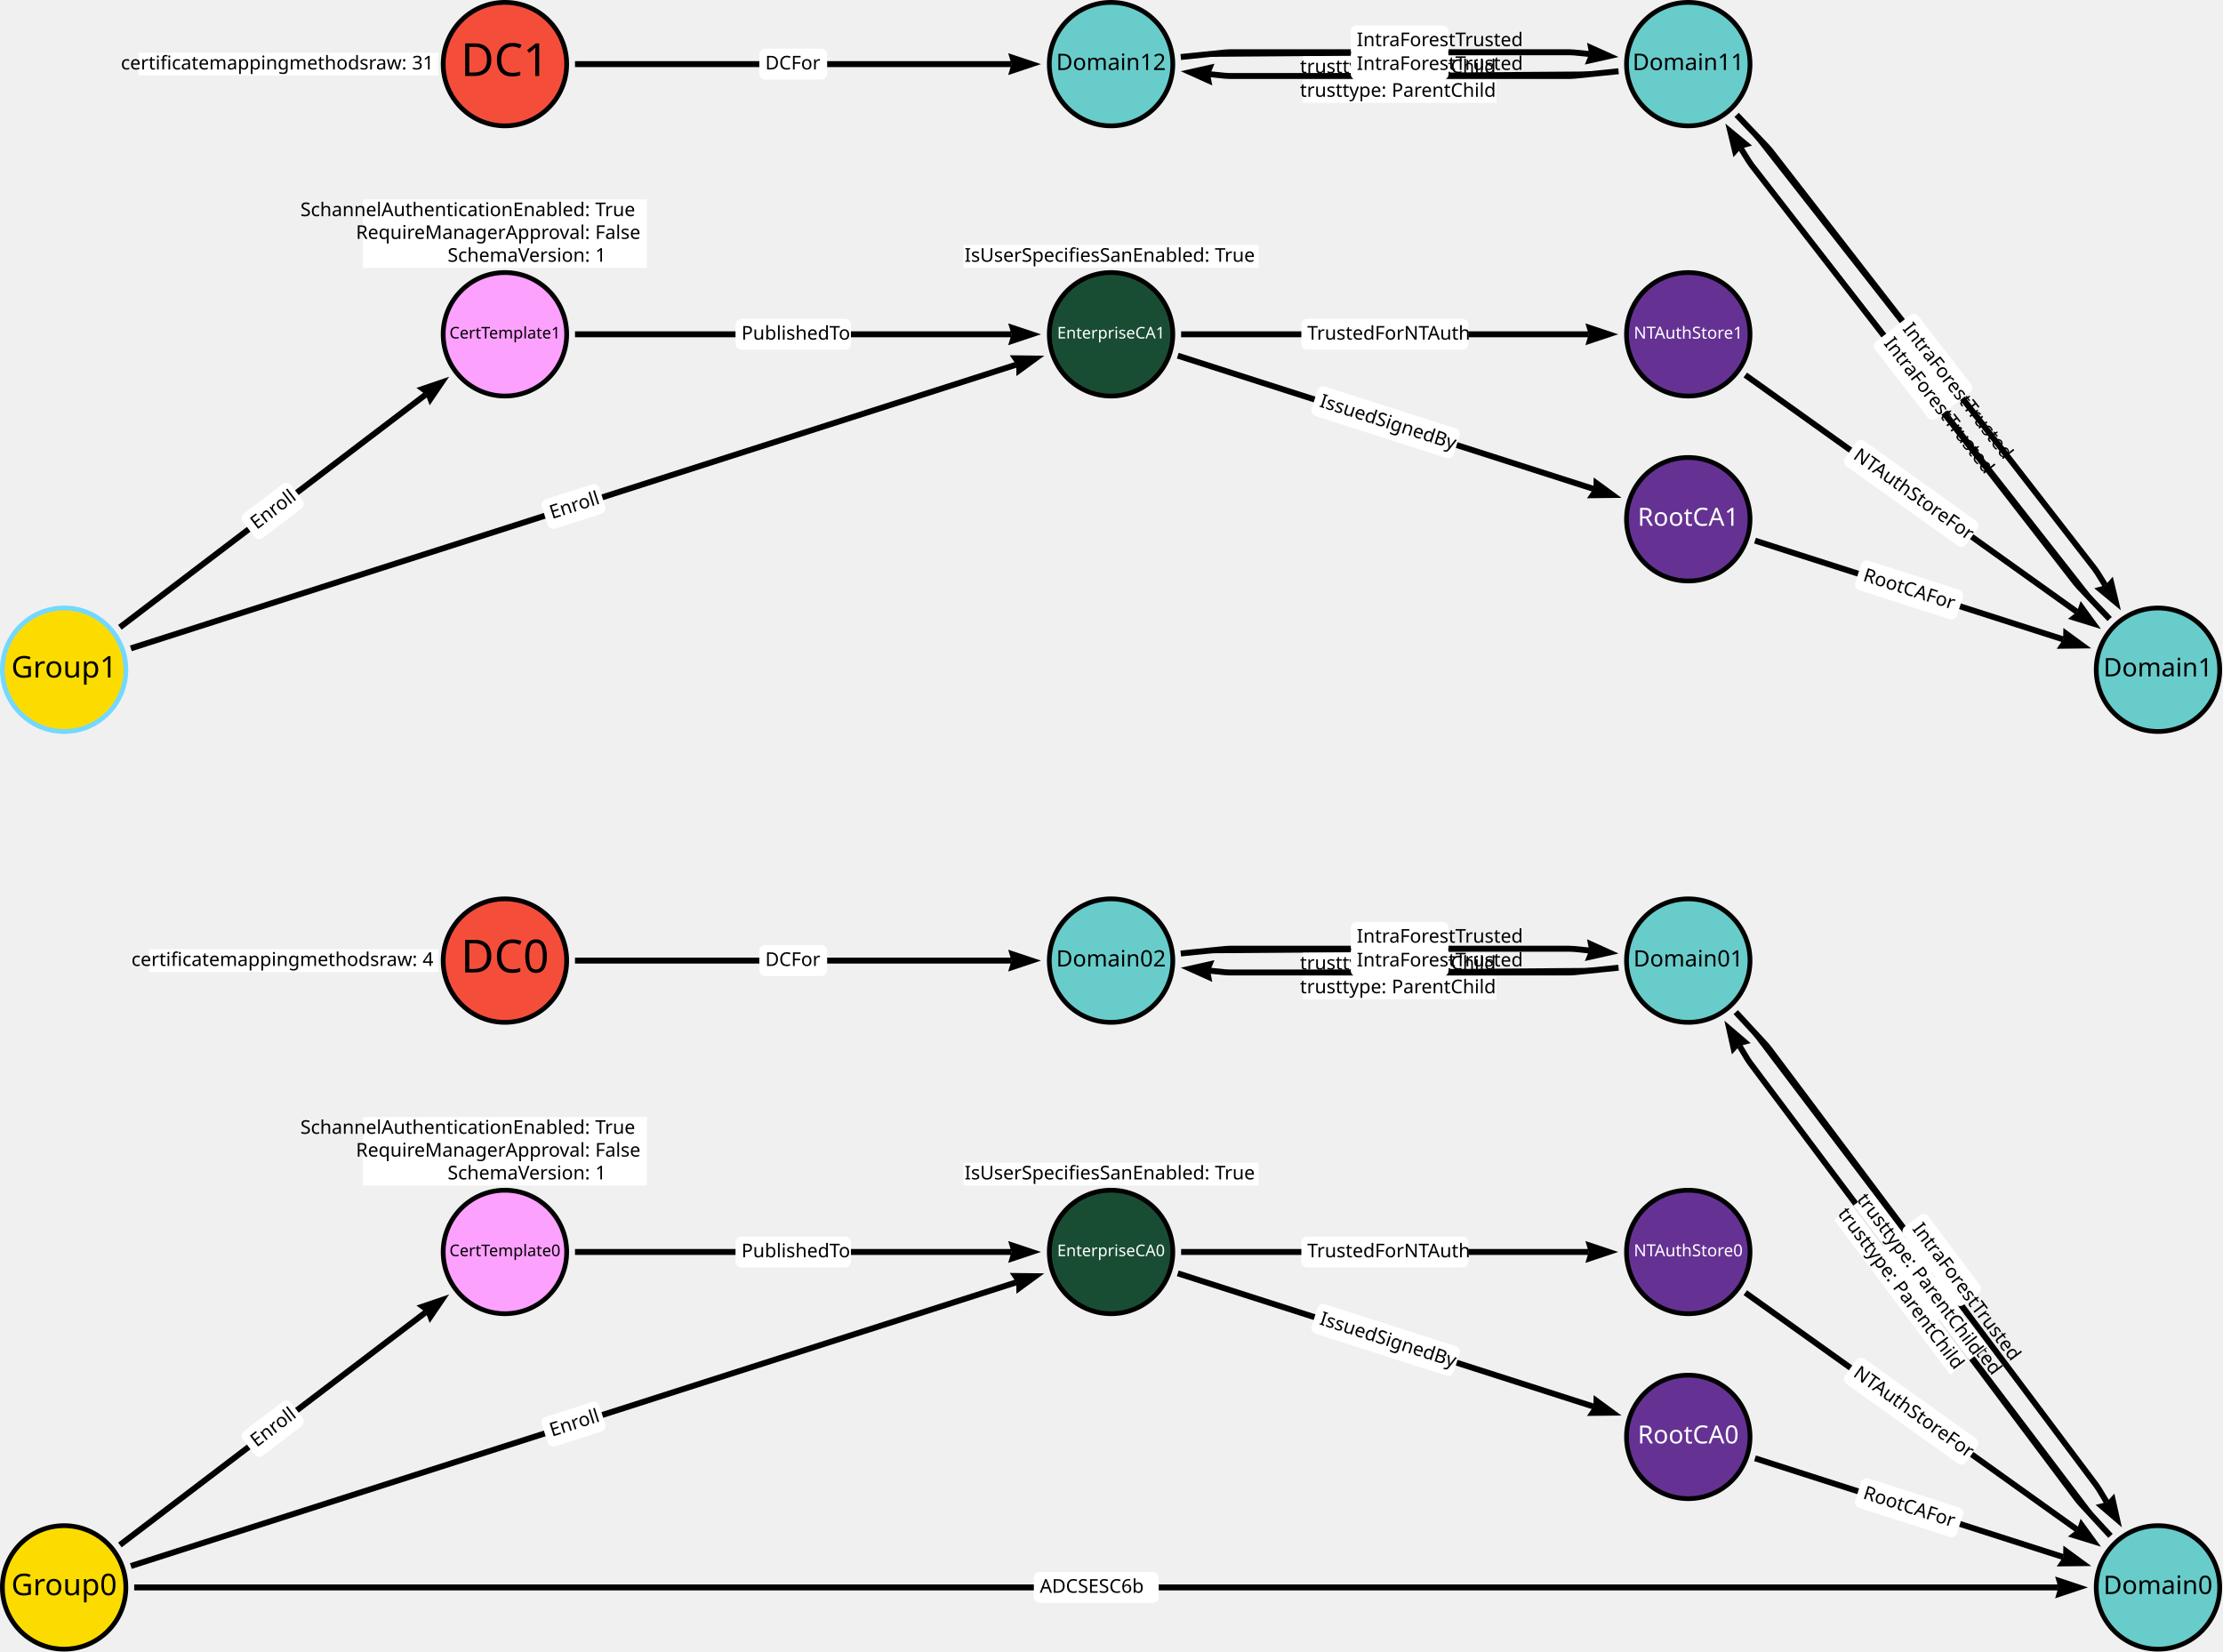
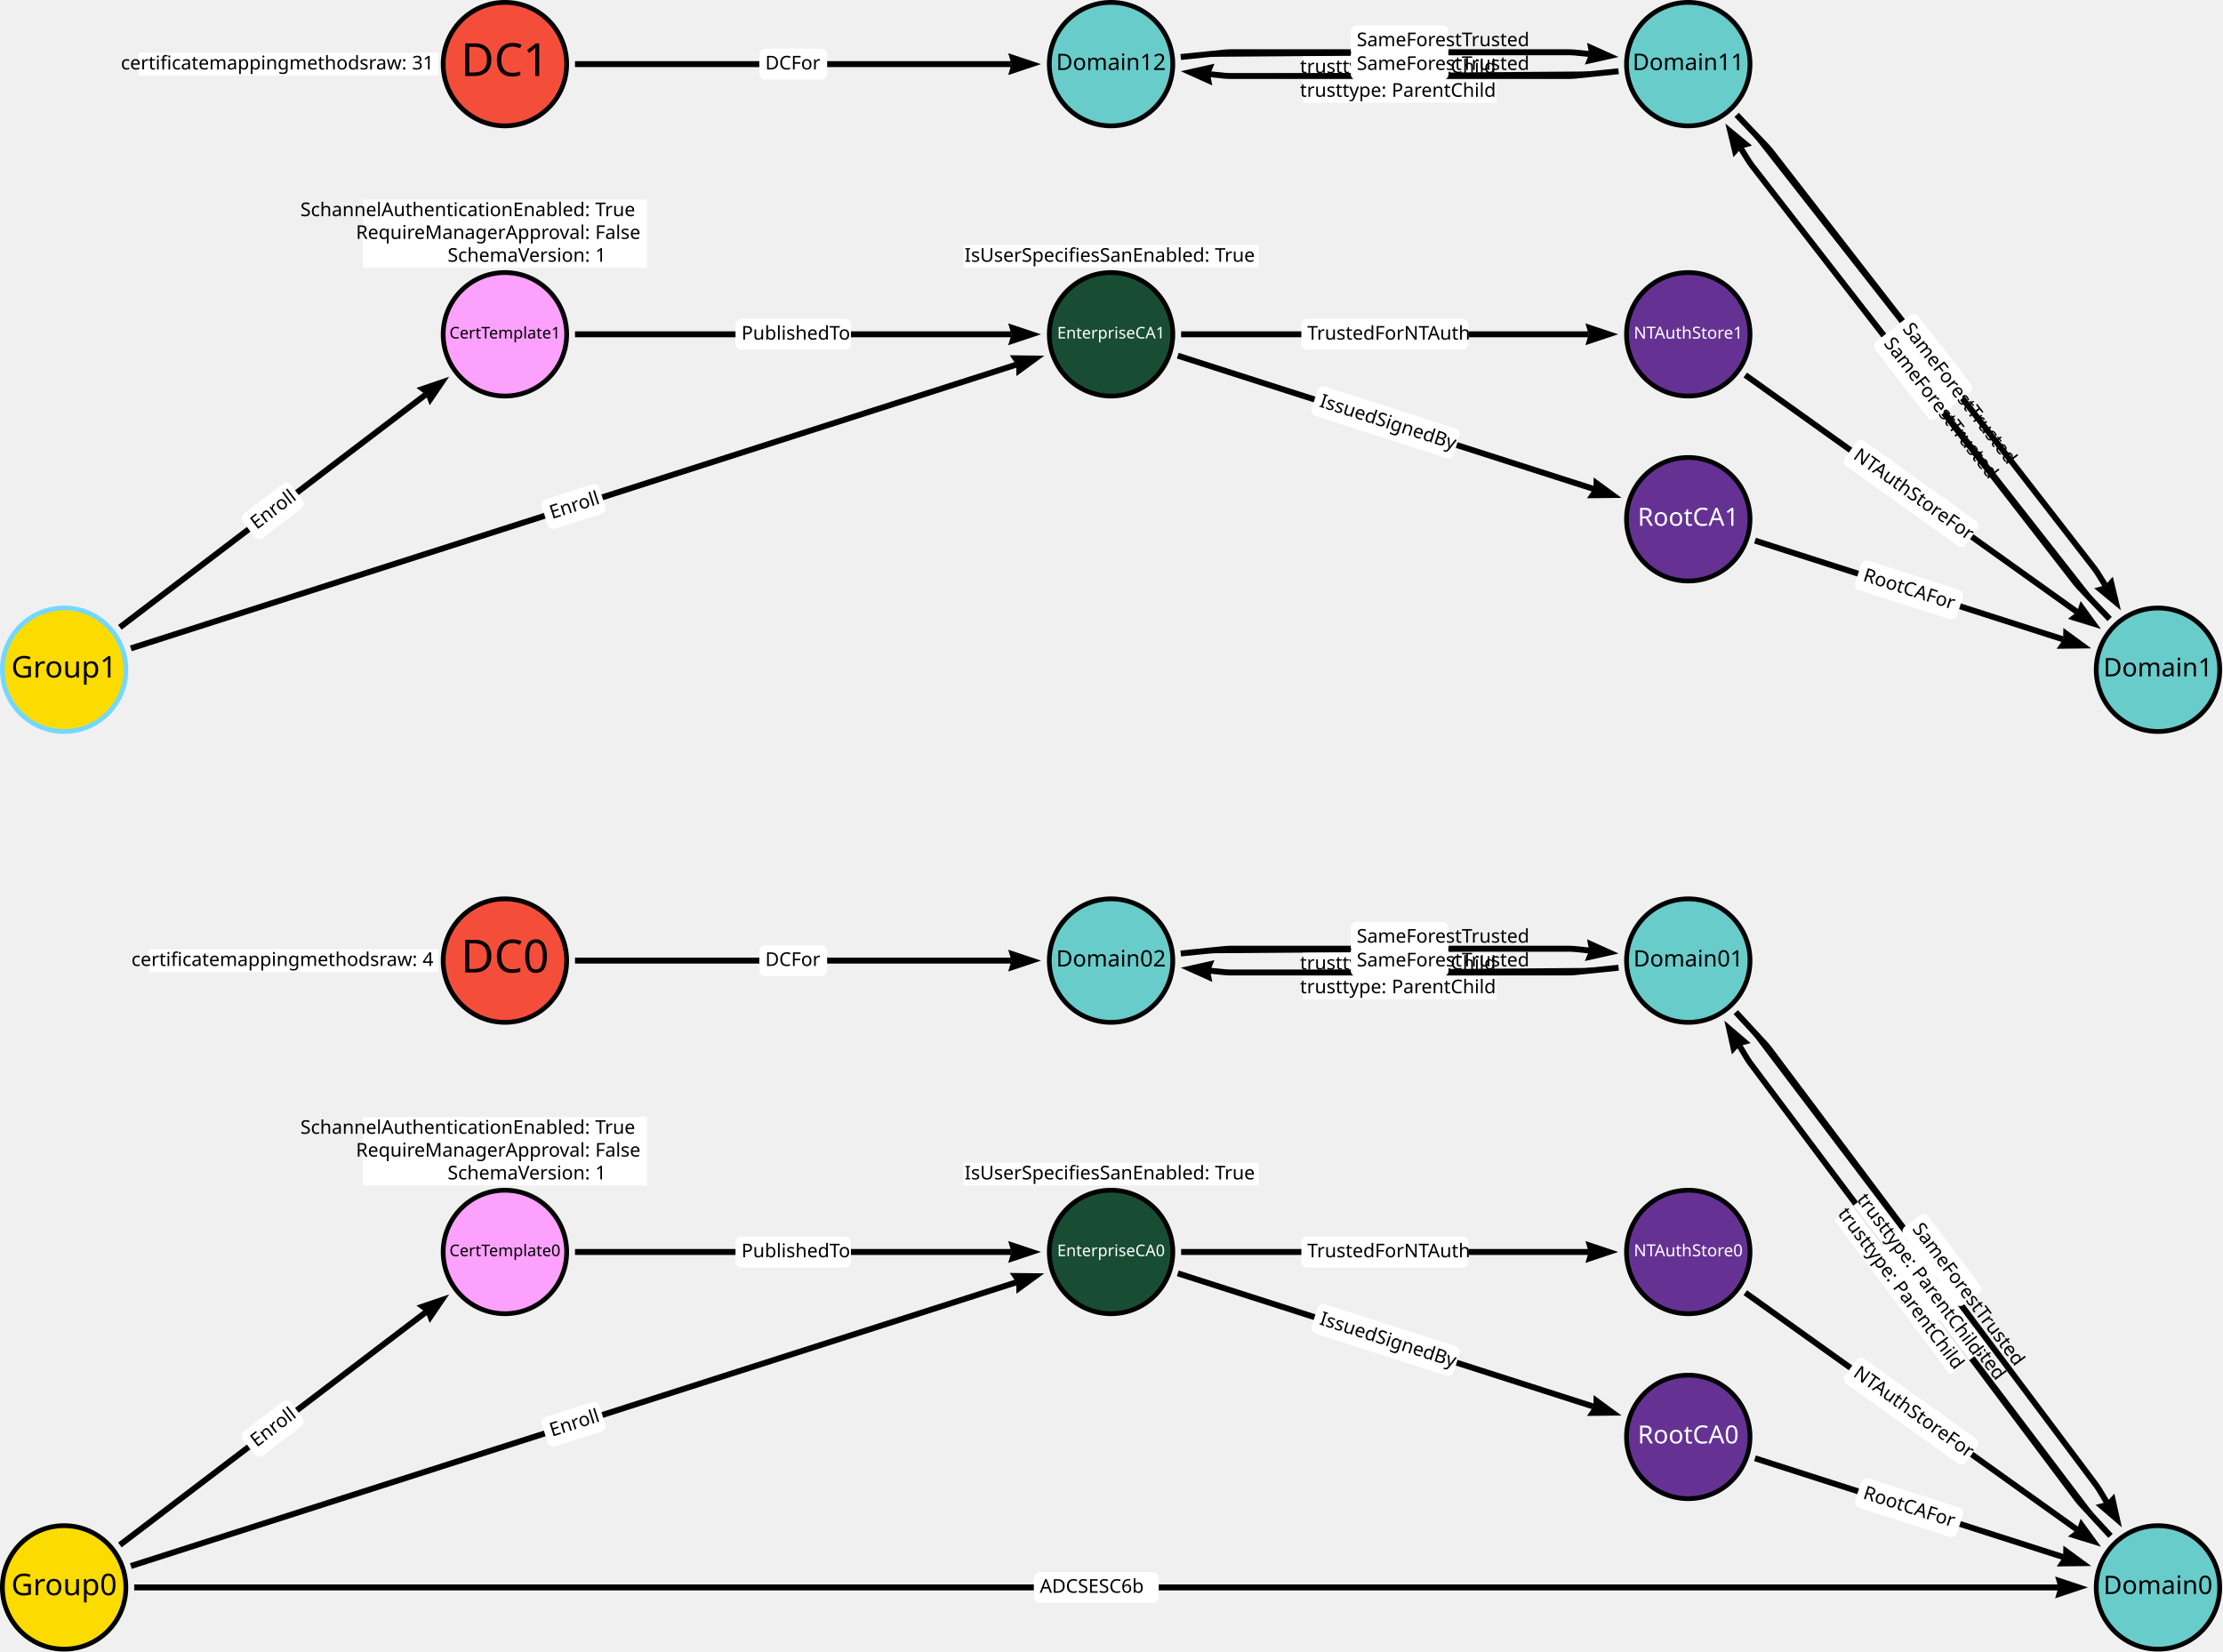
<svg xmlns="http://www.w3.org/2000/svg" width="1872" height="1391" viewBox="0 0 1872 1391">
  <defs>
    <style type="text/css" />
  </defs>
  <g transform="translate(812.9037 -312.7982) scale(1)">
    <g class="relationship">
      <g transform="translate(608.7977 1522.927) rotate(17.76733)" stroke-width="5" stroke="#000000">
        <path d="M 59 0 L 331.5 0" />
        <polygon points="-24.862,0 -27.625,9.208 0,0 -27.625,-9.208" fill="#000000" transform="translate(356.362 0) rotate(0)" stroke="none" />
      </g>
      <g transform="translate(794.7349 1582.507) rotate(17.76733) translate(0 -13)">
        <g transform="translate(0 0)">
          <g transform="translate(-45.01172 0)" fill="#ffffff" stroke="#000000" stroke-width="0">
            <rect x="0" y="0" width="90.023" height="26" rx="5" ry="5" stroke="none" />
            <text xml:space="preserve" x="5" y="17.5" stroke="none" text-anchor="left" font-family="sans-serif" font-size="16" font-weight="normal" fill="#000000">RootCAFor</text>
          </g>
        </g>
      </g>
    </g>
    <g class="relationship">
      <g transform="translate(608.7977 1367.17) rotate(35.53466)" stroke-width="5" stroke="#000000">
        <path d="M 59 0 L 402.213 0" />
        <polygon points="-24.862,0 -27.625,9.208 0,0 -27.625,-9.208" fill="#000000" transform="translate(427.0754 0) rotate(0)" stroke="none" />
      </g>
      <g transform="translate(796.4571 1501.198) rotate(35.53466) translate(0 -13)">
        <g transform="translate(0 0)">
          <g transform="translate(-62.64844 0)" fill="#ffffff" stroke="#000000" stroke-width="0">
            <rect x="0" y="0" width="125.297" height="26" rx="5" ry="5" stroke="none" />
            <text xml:space="preserve" x="5" y="17.5" stroke="none" text-anchor="left" font-family="sans-serif" font-size="16" font-weight="normal" fill="#000000">NTAuthStoreFor</text>
          </g>
        </g>
      </g>
    </g>
    <g class="relationship">
      <g transform="translate(-387.6982 1367.17) rotate(0)" stroke-width="5" stroke="#000000">
        <path d="M 59 0 L 426.558 0" />
        <polygon points="-24.862,0 -27.625,9.208 0,0 -27.625,-9.208" fill="#000000" transform="translate(451.4206 0) rotate(0)" stroke="none" />
      </g>
      <g transform="translate(-144.919 1367.17) rotate(0) translate(0 -13)">
        <g transform="translate(0 0)">
          <g transform="translate(-48.58594 0)" fill="#ffffff" stroke="#000000" stroke-width="0">
            <rect x="0" y="0" width="97.172" height="26" rx="5" ry="5" stroke="none" />
            <text xml:space="preserve" x="5" y="17.5" stroke="none" text-anchor="left" font-family="sans-serif" font-size="16" font-weight="normal" fill="#000000">PublishedTo</text>
          </g>
        </g>
      </g>
    </g>
    <g class="relationship">
      <g transform="translate(122.7224 1367.17) rotate(17.76733)" stroke-width="5" stroke="#000000">
        <path d="M 59 0 L 426.558 0" />
        <polygon points="-24.862,0 -27.625,9.208 0,0 -27.625,-9.208" fill="#000000" transform="translate(451.4206 0) rotate(0)" stroke="none" />
      </g>
      <g transform="translate(353.9219 1441.255) rotate(17.76733) translate(0 -13)">
        <g transform="translate(0 0)">
          <g transform="translate(-62.81641 0)" fill="#ffffff" stroke="#000000" stroke-width="0">
            <rect x="0" y="0" width="125.633" height="26" rx="5" ry="5" stroke="none" />
            <text xml:space="preserve" x="5" y="17.5" stroke="none" text-anchor="left" font-family="sans-serif" font-size="16" font-weight="normal" fill="#000000">IssuedSignedBy</text>
          </g>
        </g>
      </g>
    </g>
    <g class="relationship">
      <g transform="translate(122.7224 1367.17) rotate(0)" stroke-width="5" stroke="#000000">
        <path d="M 59 0 L 402.213 0" />
        <polygon points="-24.862,0 -27.625,9.208 0,0 -27.625,-9.208" fill="#000000" transform="translate(427.0754 0) rotate(0)" stroke="none" />
      </g>
      <g transform="translate(353.329 1367.17) rotate(0) translate(0 -13)">
        <g transform="translate(0 0)">
          <g transform="translate(-70.35156 0)" fill="#ffffff" stroke="#000000" stroke-width="0">
            <rect x="0" y="0" width="140.703" height="26" rx="5" ry="5" stroke="none" />
            <text xml:space="preserve" x="5" y="17.5" stroke="none" text-anchor="left" font-family="sans-serif" font-size="16" font-weight="normal" fill="#000000">TrustedForNTAuth</text>
          </g>
        </g>
      </g>
    </g>
    <g class="relationship">
      <g transform="translate(-758.9037 1649.675) rotate(-17.76733)" stroke-width="5" stroke="#000000">
        <path d="M 59 0 L 841.92 0" />
        <polygon points="-24.862,0 -27.625,9.208 0,0 -27.625,-9.208" fill="#000000" transform="translate(866.7826 0) rotate(0)" stroke="none" />
      </g>
      <g transform="translate(-329.9288 1512.216) rotate(-17.76733) translate(0 -13)">
        <g transform="translate(0 0)">
          <g transform="translate(-25.45312 0)" fill="#ffffff" stroke="#000000" stroke-width="0">
            <rect x="0" y="0" width="50.906" height="26" rx="5" ry="5" stroke="none" />
            <text xml:space="preserve" x="5" y="17.5" stroke="none" text-anchor="left" font-family="sans-serif" font-size="16" font-weight="normal" fill="#000000">Enroll</text>
          </g>
        </g>
      </g>
    </g>
    <g class="relationship">
      <g transform="translate(-758.9037 1649.675) rotate(-37.27283)" stroke-width="5" stroke="#000000">
        <path d="M 59 0 L 382.617 0" />
        <polygon points="-24.862,0 -27.625,9.208 0,0 -27.625,-9.208" fill="#000000" transform="translate(407.4787 0) rotate(0)" stroke="none" />
      </g>
      <g transform="translate(-583.1931 1515.951) rotate(-37.27283) translate(0 -13)">
        <g transform="translate(0 0)">
          <g transform="translate(-25.45312 0)" fill="#ffffff" stroke="#000000" stroke-width="0">
            <rect x="0" y="0" width="50.906" height="26" rx="5" ry="5" stroke="none" />
            <text xml:space="preserve" x="5" y="17.5" stroke="none" text-anchor="left" font-family="sans-serif" font-size="16" font-weight="normal" fill="#000000">Enroll</text>
          </g>
        </g>
      </g>
    </g>
    <g class="relationship">
      <g transform="translate(608.7977 750.0905) rotate(17.76733)" stroke-width="5" stroke="#000000">
        <path d="M 59 0 L 331.5 0" />
        <polygon points="-24.862,0 -27.625,9.208 0,0 -27.625,-9.208" fill="#000000" transform="translate(356.362 0) rotate(0)" stroke="none" />
      </g>
      <g transform="translate(794.7349 809.6715) rotate(17.76733) translate(0 -13)">
        <g transform="translate(0 0)">
          <g transform="translate(-45.01172 0)" fill="#ffffff" stroke="#000000" stroke-width="0">
            <rect x="0" y="0" width="90.023" height="26" rx="5" ry="5" stroke="none" />
            <text xml:space="preserve" x="5" y="17.5" stroke="none" text-anchor="left" font-family="sans-serif" font-size="16" font-weight="normal" fill="#000000">RootCAFor</text>
          </g>
        </g>
      </g>
    </g>
    <g class="relationship">
      <g transform="translate(608.7977 594.3345) rotate(35.53466)" stroke-width="5" stroke="#000000">
        <path d="M 59 0 L 402.213 0" />
        <polygon points="-24.862,0 -27.625,9.208 0,0 -27.625,-9.208" fill="#000000" transform="translate(427.0754 0) rotate(0)" stroke="none" />
      </g>
      <g transform="translate(796.4571 728.3619) rotate(35.53466) translate(0 -13)">
        <g transform="translate(0 0)">
          <g transform="translate(-62.64844 0)" fill="#ffffff" stroke="#000000" stroke-width="0">
            <rect x="0" y="0" width="125.297" height="26" rx="5" ry="5" stroke="none" />
            <text xml:space="preserve" x="5" y="17.5" stroke="none" text-anchor="left" font-family="sans-serif" font-size="16" font-weight="normal" fill="#000000">NTAuthStoreFor</text>
          </g>
        </g>
      </g>
    </g>
    <g class="relationship">
      <g transform="translate(-387.6982 594.3345) rotate(0)" stroke-width="5" stroke="#000000">
        <path d="M 59 0 L 426.558 0" />
        <polygon points="-24.862,0 -27.625,9.208 0,0 -27.625,-9.208" fill="#000000" transform="translate(451.4206 0) rotate(0)" stroke="none" />
      </g>
      <g transform="translate(-144.919 594.3345) rotate(0) translate(0 -13)">
        <g transform="translate(0 0)">
          <g transform="translate(-48.58594 0)" fill="#ffffff" stroke="#000000" stroke-width="0">
            <rect x="0" y="0" width="97.172" height="26" rx="5" ry="5" stroke="none" />
            <text xml:space="preserve" x="5" y="17.5" stroke="none" text-anchor="left" font-family="sans-serif" font-size="16" font-weight="normal" fill="#000000">PublishedTo</text>
          </g>
        </g>
      </g>
    </g>
    <g class="relationship">
      <g transform="translate(122.7224 594.3345) rotate(17.76733)" stroke-width="5" stroke="#000000">
        <path d="M 59 0 L 426.558 0" />
        <polygon points="-24.862,0 -27.625,9.208 0,0 -27.625,-9.208" fill="#000000" transform="translate(451.4206 0) rotate(0)" stroke="none" />
      </g>
      <g transform="translate(353.9219 668.4191) rotate(17.76733) translate(0 -13)">
        <g transform="translate(0 0)">
          <g transform="translate(-62.81641 0)" fill="#ffffff" stroke="#000000" stroke-width="0">
            <rect x="0" y="0" width="125.633" height="26" rx="5" ry="5" stroke="none" />
            <text xml:space="preserve" x="5" y="17.5" stroke="none" text-anchor="left" font-family="sans-serif" font-size="16" font-weight="normal" fill="#000000">IssuedSignedBy</text>
          </g>
        </g>
      </g>
    </g>
    <g class="relationship">
      <g transform="translate(122.7224 594.3345) rotate(0)" stroke-width="5" stroke="#000000">
        <path d="M 59 0 L 402.213 0" />
        <polygon points="-24.862,0 -27.625,9.208 0,0 -27.625,-9.208" fill="#000000" transform="translate(427.0754 0) rotate(0)" stroke="none" />
      </g>
      <g transform="translate(353.329 594.3345) rotate(0) translate(0 -13)">
        <g transform="translate(0 0)">
          <g transform="translate(-70.35156 0)" fill="#ffffff" stroke="#000000" stroke-width="0">
            <rect x="0" y="0" width="140.703" height="26" rx="5" ry="5" stroke="none" />
            <text xml:space="preserve" x="5" y="17.5" stroke="none" text-anchor="left" font-family="sans-serif" font-size="16" font-weight="normal" fill="#000000">TrustedForNTAuth</text>
          </g>
        </g>
      </g>
    </g>
    <g class="relationship">
      <g transform="translate(-758.9037 876.8392) rotate(-17.76733)" stroke-width="5" stroke="#000000">
        <path d="M 59 0 L 841.92 0" />
        <polygon points="-24.862,0 -27.625,9.208 0,0 -27.625,-9.208" fill="#000000" transform="translate(866.7826 0) rotate(0)" stroke="none" />
      </g>
      <g transform="translate(-329.9288 739.3802) rotate(-17.76733) translate(0 -13)">
        <g transform="translate(0 0)">
          <g transform="translate(-25.45312 0)" fill="#ffffff" stroke="#000000" stroke-width="0">
            <rect x="0" y="0" width="50.906" height="26" rx="5" ry="5" stroke="none" />
            <text xml:space="preserve" x="5" y="17.5" stroke="none" text-anchor="left" font-family="sans-serif" font-size="16" font-weight="normal" fill="#000000">Enroll</text>
          </g>
        </g>
      </g>
    </g>
    <g class="relationship">
      <g transform="translate(-758.9037 876.8392) rotate(-37.27283)" stroke-width="5" stroke="#000000">
        <path d="M 59 0 L 382.617 0" />
        <polygon points="-24.862,0 -27.625,9.208 0,0 -27.625,-9.208" fill="#000000" transform="translate(407.4787 0) rotate(0)" stroke="none" />
      </g>
      <g transform="translate(-583.1931 743.1152) rotate(-37.27283) translate(0 -13)">
        <g transform="translate(0 0)">
          <g transform="translate(-25.45312 0)" fill="#ffffff" stroke="#000000" stroke-width="0">
            <rect x="0" y="0" width="50.906" height="26" rx="5" ry="5" stroke="none" />
            <text xml:space="preserve" x="5" y="17.5" stroke="none" text-anchor="left" font-family="sans-serif" font-size="16" font-weight="normal" fill="#000000">Enroll</text>
          </g>
        </g>
      </g>
    </g>
    <g class="relationship">
      <g transform="translate(1004.348 1649.675) rotate(-126.8447)" stroke-width="5" stroke="#000000">
        <path d="M 58.695 -5.99 L 95.969 -9.793 A 40 40 0 0 1 100.03 -10 L 329.819 -10 L 559.609 -10 A 40 40 0 0 1 563.67 -9.793 L 576.21 -8.514 L 576.21 -8.514" />
        <polygon points="-24.862,0 -27.625,9.208 0,0 -27.625,-9.208" fill="#000000" transform="translate(659.6387 0) rotate(5.826689) translate(-59 0)" stroke="none" />
      </g>
      <g transform="translate(798.5704 1391.729) rotate(53.15534) translate(0 -22.6)">
        <g transform="translate(0 0)">
          <g transform="translate(-41.16016 0)" fill="#ffffff" stroke="#000000" stroke-width="0">
            <rect x="0" y="0" width="82.32" height="26" rx="5" ry="5" stroke="none" />
-             <text xml:space="preserve" x="5" y="17.5" stroke="none" text-anchor="left" font-family="sans-serif" font-size="16" font-weight="normal" fill="#000000">IntraForestTrusted</text>
+             <text xml:space="preserve" x="5" y="17.5" stroke="none" text-anchor="left" font-family="sans-serif" font-size="16" font-weight="normal" fill="#000000">SameForestTrusted</text>
          </g>
        </g>
        <g transform="translate(0 26)">
          <g transform="translate(-81.37109 0)" fill="white">
            <rect x="0" y="0" width="162.742" height="19.2" rx="0" ry="0" stroke="none" />
            <g font-family="sans-serif" font-size="16" font-weight="normal" fill="#000000" text-anchor="end">
              <text xml:space="preserve" x="70.25" y="14.1" stroke="none">trusttype:</text>
              <text xml:space="preserve" x="74.695" y="14.1" stroke="none" text-anchor="start">ParentChild</text>
            </g>
          </g>
        </g>
      </g>
    </g>
    <g class="relationship">
      <g transform="translate(608.7977 1121.79) rotate(53.15534)" stroke-width="5" stroke="#000000">
        <path d="M 58.695 -5.99 L 95.969 -9.793 A 40 40 0 0 1 100.03 -10 L 329.819 -10 L 559.609 -10 A 40 40 0 0 1 563.67 -9.793 L 576.21 -8.514 L 576.21 -8.514" />
        <polygon points="-24.862,0 -27.625,9.208 0,0 -27.625,-9.208" fill="#000000" transform="translate(659.6387 0) rotate(5.826689) translate(-59 0)" stroke="none" />
      </g>
      <g transform="translate(814.5757 1379.736) rotate(53.15534) translate(0 -22.6)">
        <g transform="translate(0 0)">
          <g transform="translate(-41.16016 0)" fill="#ffffff" stroke="#000000" stroke-width="0">
            <rect x="0" y="0" width="82.32" height="26" rx="5" ry="5" stroke="none" />
-             <text xml:space="preserve" x="5" y="17.5" stroke="none" text-anchor="left" font-family="sans-serif" font-size="16" font-weight="normal" fill="#000000">IntraForestTrusted</text>
+             <text xml:space="preserve" x="5" y="17.5" stroke="none" text-anchor="left" font-family="sans-serif" font-size="16" font-weight="normal" fill="#000000">SameForestTrusted</text>
          </g>
        </g>
        <g transform="translate(0 26)">
          <g transform="translate(-81.37109 0)" fill="white">
            <rect x="0" y="0" width="162.742" height="19.2" rx="0" ry="0" stroke="none" />
            <g font-family="sans-serif" font-size="16" font-weight="normal" fill="#000000" text-anchor="end">
              <text xml:space="preserve" x="70.25" y="14.1" stroke="none">trusttype:</text>
              <text xml:space="preserve" x="74.695" y="14.1" stroke="none" text-anchor="start">ParentChild</text>
            </g>
          </g>
        </g>
      </g>
    </g>
    <g class="relationship">
      <g transform="translate(122.7224 1121.79) rotate(0)" stroke-width="5" stroke="#000000">
        <path d="M 58.695 -5.99 L 95.969 -9.793 A 40 40 0 0 1 100.03 -10 L 243.038 -10 L 386.046 -10 A 40 40 0 0 1 390.106 -9.793 L 402.646 -8.514 L 402.646 -8.514" />
        <polygon points="-24.862,0 -27.625,9.208 0,0 -27.625,-9.208" fill="#000000" transform="translate(486.0754 0) rotate(5.826689) translate(-59 0)" stroke="none" />
      </g>
      <g transform="translate(365.7601 1111.79) rotate(0) translate(0 -22.6)">
        <g transform="translate(0 0)">
          <g transform="translate(-41.16016 0)" fill="#ffffff" stroke="#000000" stroke-width="0">
            <rect x="0" y="0" width="82.32" height="26" rx="5" ry="5" stroke="none" />
-             <text xml:space="preserve" x="5" y="17.5" stroke="none" text-anchor="left" font-family="sans-serif" font-size="16" font-weight="normal" fill="#000000">IntraForestTrusted</text>
+             <text xml:space="preserve" x="5" y="17.5" stroke="none" text-anchor="left" font-family="sans-serif" font-size="16" font-weight="normal" fill="#000000">SameForestTrusted</text>
          </g>
        </g>
        <g transform="translate(0 26)">
          <g transform="translate(-81.37109 0)" fill="white">
            <rect x="0" y="0" width="162.742" height="19.2" rx="0" ry="0" stroke="none" />
            <g font-family="sans-serif" font-size="16" font-weight="normal" fill="#000000" text-anchor="end">
              <text xml:space="preserve" x="70.25" y="14.1" stroke="none">trusttype:</text>
              <text xml:space="preserve" x="74.695" y="14.1" stroke="none" text-anchor="start">ParentChild</text>
            </g>
          </g>
        </g>
      </g>
    </g>
    <g class="relationship">
      <g transform="translate(608.7977 1121.79) rotate(180)" stroke-width="5" stroke="#000000">
        <path d="M 58.695 -5.99 L 95.969 -9.793 A 40 40 0 0 1 100.03 -10 L 243.038 -10 L 386.046 -10 A 40 40 0 0 1 390.106 -9.793 L 402.646 -8.514 L 402.646 -8.514" />
        <polygon points="-24.862,0 -27.625,9.208 0,0 -27.625,-9.208" fill="#000000" transform="translate(486.0754 0) rotate(5.826689) translate(-59 0)" stroke="none" />
      </g>
      <g transform="translate(365.7601 1131.79) rotate(360) translate(0 -22.6)">
        <g transform="translate(0 0)">
          <g transform="translate(-41.16016 0)" fill="#ffffff" stroke="#000000" stroke-width="0">
            <rect x="0" y="0" width="82.32" height="26" rx="5" ry="5" stroke="none" />
-             <text xml:space="preserve" x="5" y="17.5" stroke="none" text-anchor="left" font-family="sans-serif" font-size="16" font-weight="normal" fill="#000000">IntraForestTrusted</text>
+             <text xml:space="preserve" x="5" y="17.5" stroke="none" text-anchor="left" font-family="sans-serif" font-size="16" font-weight="normal" fill="#000000">SameForestTrusted</text>
          </g>
        </g>
        <g transform="translate(0 26)">
          <g transform="translate(-81.37109 0)" fill="white">
            <rect x="0" y="0" width="162.742" height="19.2" rx="0" ry="0" stroke="none" />
            <g font-family="sans-serif" font-size="16" font-weight="normal" fill="#000000" text-anchor="end">
              <text xml:space="preserve" x="70.25" y="14.1" stroke="none">trusttype:</text>
              <text xml:space="preserve" x="74.695" y="14.1" stroke="none" text-anchor="start">ParentChild</text>
            </g>
          </g>
        </g>
      </g>
    </g>
    <g class="relationship">
      <g transform="translate(-387.6982 1121.79) rotate(0)" stroke-width="5" stroke="#000000">
        <path d="M 59 0 L 426.558 0" />
        <polygon points="-24.862,0 -27.625,9.208 0,0 -27.625,-9.208" fill="#000000" transform="translate(451.4206 0) rotate(0)" stroke="none" />
      </g>
      <g transform="translate(-144.919 1121.79) rotate(0) translate(0 -13)">
        <g transform="translate(0 0)">
          <g transform="translate(-28.55469 0)" fill="#ffffff" stroke="#000000" stroke-width="0">
            <rect x="0" y="0" width="57.109" height="26" rx="5" ry="5" stroke="none" />
            <text xml:space="preserve" x="5" y="17.5" stroke="none" text-anchor="left" font-family="sans-serif" font-size="16" font-weight="normal" fill="#000000">DCFor</text>
          </g>
        </g>
      </g>
    </g>
    <g class="relationship">
      <g transform="translate(122.7224 366.7982) rotate(0)" stroke-width="5" stroke="#000000">
        <path d="M 58.695 -5.99 L 95.969 -9.793 A 40 40 0 0 1 100.03 -10 L 243.038 -10 L 386.046 -10 A 40 40 0 0 1 390.106 -9.793 L 402.646 -8.514 L 402.646 -8.514" />
        <polygon points="-24.862,0 -27.625,9.208 0,0 -27.625,-9.208" fill="#000000" transform="translate(486.0754 0) rotate(5.826689) translate(-59 0)" stroke="none" />
      </g>
      <g transform="translate(365.7601 356.7982) rotate(0) translate(0 -22.6)">
        <g transform="translate(0 0)">
          <g transform="translate(-41.16016 0)" fill="#ffffff" stroke="#000000" stroke-width="0">
            <rect x="0" y="0" width="82.32" height="26" rx="5" ry="5" stroke="none" />
-             <text xml:space="preserve" x="5" y="17.5" stroke="none" text-anchor="left" font-family="sans-serif" font-size="16" font-weight="normal" fill="#000000">IntraForestTrusted</text>
+             <text xml:space="preserve" x="5" y="17.5" stroke="none" text-anchor="left" font-family="sans-serif" font-size="16" font-weight="normal" fill="#000000">SameForestTrusted</text>
          </g>
        </g>
        <g transform="translate(0 26)">
          <g transform="translate(-81.37109 0)" fill="white">
            <rect x="0" y="0" width="162.742" height="19.2" rx="0" ry="0" stroke="none" />
            <g font-family="sans-serif" font-size="16" font-weight="normal" fill="#000000" text-anchor="end">
              <text xml:space="preserve" x="70.25" y="14.1" stroke="none">trusttype:</text>
              <text xml:space="preserve" x="74.695" y="14.1" stroke="none" text-anchor="start">ParentChild</text>
            </g>
          </g>
        </g>
      </g>
    </g>
    <g class="relationship">
      <g transform="translate(608.7977 366.7982) rotate(180)" stroke-width="5" stroke="#000000">
        <path d="M 58.695 -5.99 L 95.969 -9.793 A 40 40 0 0 1 100.03 -10 L 243.038 -10 L 386.046 -10 A 40 40 0 0 1 390.106 -9.793 L 402.646 -8.514 L 402.646 -8.514" />
        <polygon points="-24.862,0 -27.625,9.208 0,0 -27.625,-9.208" fill="#000000" transform="translate(486.0754 0) rotate(5.826689) translate(-59 0)" stroke="none" />
      </g>
      <g transform="translate(365.7601 376.7982) rotate(360) translate(0 -22.6)">
        <g transform="translate(0 0)">
          <g transform="translate(-41.16016 0)" fill="#ffffff" stroke="#000000" stroke-width="0">
            <rect x="0" y="0" width="82.32" height="26" rx="5" ry="5" stroke="none" />
-             <text xml:space="preserve" x="5" y="17.5" stroke="none" text-anchor="left" font-family="sans-serif" font-size="16" font-weight="normal" fill="#000000">IntraForestTrusted</text>
+             <text xml:space="preserve" x="5" y="17.5" stroke="none" text-anchor="left" font-family="sans-serif" font-size="16" font-weight="normal" fill="#000000">SameForestTrusted</text>
          </g>
        </g>
        <g transform="translate(0 26)">
          <g transform="translate(-81.37109 0)" fill="white">
            <rect x="0" y="0" width="162.742" height="19.2" rx="0" ry="0" stroke="none" />
            <g font-family="sans-serif" font-size="16" font-weight="normal" fill="#000000" text-anchor="end">
              <text xml:space="preserve" x="70.25" y="14.1" stroke="none">trusttype:</text>
              <text xml:space="preserve" x="74.695" y="14.1" stroke="none" text-anchor="start">ParentChild</text>
            </g>
          </g>
        </g>
      </g>
    </g>
    <g class="relationship">
      <g transform="translate(-387.6982 366.7982) rotate(0)" stroke-width="5" stroke="#000000">
        <path d="M 59 0 L 426.558 0" />
        <polygon points="-24.862,0 -27.625,9.208 0,0 -27.625,-9.208" fill="#000000" transform="translate(451.4206 0) rotate(0)" stroke="none" />
      </g>
      <g transform="translate(-144.919 366.7982) rotate(0) translate(0 -13)">
        <g transform="translate(0 0)">
          <g transform="translate(-28.55469 0)" fill="#ffffff" stroke="#000000" stroke-width="0">
            <rect x="0" y="0" width="57.109" height="26" rx="5" ry="5" stroke="none" />
            <text xml:space="preserve" x="5" y="17.5" stroke="none" text-anchor="left" font-family="sans-serif" font-size="16" font-weight="normal" fill="#000000">DCFor</text>
          </g>
        </g>
      </g>
    </g>
    <g class="relationship">
      <g transform="translate(608.7977 366.7982) rotate(52.20544)" stroke-width="5" stroke="#000000">
        <path d="M 58.695 -5.99 L 95.969 -9.793 A 40 40 0 0 1 100.03 -10 L 322.724 -10 L 545.417 -10 A 40 40 0 0 1 549.478 -9.793 L 562.018 -8.514 L 562.018 -8.514" />
        <polygon points="-24.862,0 -27.625,9.208 0,0 -27.625,-9.208" fill="#000000" transform="translate(645.4472 0) rotate(5.826689) translate(-59 0)" stroke="none" />
      </g>
      <g transform="translate(814.4752 615.6904) rotate(52.20544) translate(0 -13)">
        <g transform="translate(0 0)">
          <g transform="translate(-41.16016 0)" fill="#ffffff" stroke="#000000" stroke-width="0">
            <rect x="0" y="0" width="82.32" height="26" rx="5" ry="5" stroke="none" />
-             <text xml:space="preserve" x="5" y="17.5" stroke="none" text-anchor="left" font-family="sans-serif" font-size="16" font-weight="normal" fill="#000000">IntraForestTrusted</text>
+             <text xml:space="preserve" x="5" y="17.5" stroke="none" text-anchor="left" font-family="sans-serif" font-size="16" font-weight="normal" fill="#000000">SameForestTrusted</text>
          </g>
        </g>
      </g>
    </g>
    <g class="relationship">
      <g transform="translate(1004.348 876.8392) rotate(-127.7946)" stroke-width="5" stroke="#000000">
        <path d="M 58.695 -5.99 L 95.969 -9.793 A 40 40 0 0 1 100.03 -10 L 322.724 -10 L 545.417 -10 A 40 40 0 0 1 549.478 -9.793 L 562.018 -8.514 L 562.018 -8.514" />
        <polygon points="-24.862,0 -27.625,9.208 0,0 -27.625,-9.208" fill="#000000" transform="translate(645.4472 0) rotate(5.826689) translate(-59 0)" stroke="none" />
      </g>
      <g transform="translate(798.671 627.947) rotate(52.20544) translate(0 -13)">
        <g transform="translate(0 0)">
          <g transform="translate(-41.16016 0)" fill="#ffffff" stroke="#000000" stroke-width="0">
            <rect x="0" y="0" width="82.32" height="26" rx="5" ry="5" stroke="none" />
-             <text xml:space="preserve" x="5" y="17.5" stroke="none" text-anchor="left" font-family="sans-serif" font-size="16" font-weight="normal" fill="#000000">IntraForestTrusted</text>
+             <text xml:space="preserve" x="5" y="17.5" stroke="none" text-anchor="left" font-family="sans-serif" font-size="16" font-weight="normal" fill="#000000">SameForestTrusted</text>
          </g>
        </g>
      </g>
    </g>
    <g class="relationship">
      <g transform="translate(-758.9037 1649.675) rotate(0)" stroke-width="5" stroke="#000000">
        <path d="M 59 0 L 1679.39 0" />
        <polygon points="-24.862,0 -27.625,9.208 0,0 -27.625,-9.208" fill="#000000" transform="translate(1704.252 0) rotate(0)" stroke="none" />
      </g>
      <g transform="translate(110.2913 1649.675) rotate(0) translate(0 -13)">
        <g transform="translate(0 0)">
          <g transform="translate(-52.57422 0)" fill="#ffffff" stroke="#000000" stroke-width="0">
            <rect x="0" y="0" width="105.148" height="26" rx="5" ry="5" stroke="none" />
            <text xml:space="preserve" x="5" y="17.5" stroke="none" text-anchor="left" font-family="sans-serif" font-size="16" font-weight="normal" fill="#000000">ADCSESC6b</text>
          </g>
        </g>
      </g>
    </g>
    <g class="node">
      <g fill="#68ccca" stroke="#000000" stroke-width="4">
        <circle cx="1004.348" cy="1649.675" r="52" />
      </g>
      <g transform="translate(1004.348 1649.675)">
        <g transform="scale(0.4296881) translate(0 0)">
          <g transform="translate(0 0)">
            <g font-family="sans-serif" font-size="50" font-weight="normal" fill="#000000" text-anchor="middle">
              <text xml:space="preserve" x="0" y="13" stroke="none">Domain0</text>
            </g>
          </g>
        </g>
      </g>
    </g>
    <g class="node">
      <g fill="#653294" stroke="#000000" stroke-width="4">
        <circle cx="608.798" cy="1367.17" r="52" />
      </g>
      <g transform="translate(608.7977 1367.17)">
        <g transform="scale(0.2812507) translate(0 0)">
          <g transform="translate(0 0)">
            <g font-family="sans-serif" font-size="50" font-weight="normal" fill="#ffffff" text-anchor="middle">
              <text xml:space="preserve" x="0" y="13" stroke="none">NTAuthStore0</text>
            </g>
          </g>
        </g>
      </g>
    </g>
    <g class="node">
      <g fill="#653294" stroke="#000000" stroke-width="4">
        <circle cx="608.798" cy="1522.927" r="52" />
      </g>
      <g transform="translate(608.7977 1522.927)">
        <g transform="scale(0.4218756) translate(0 0)">
          <g transform="translate(0 0)">
            <g font-family="sans-serif" font-size="50" font-weight="normal" fill="#ffffff" text-anchor="middle">
              <text xml:space="preserve" x="0" y="13" stroke="none">RootCA0</text>
            </g>
          </g>
        </g>
      </g>
    </g>
    <g class="node">
      <g fill="#fda1ff" stroke="#000000" stroke-width="4">
        <circle cx="-387.698" cy="1367.17" r="52" />
      </g>
      <g transform="translate(-387.6982 1367.17)">
        <g transform="scale(0.2714851) translate(0 0)">
          <g transform="translate(0 0)">
            <g font-family="sans-serif" font-size="50" font-weight="normal" fill="#000000" text-anchor="middle">
              <text xml:space="preserve" x="0" y="13" stroke="none">CertTemplate0</text>
            </g>
          </g>
        </g>
        <g transform="translate(3.429011037612589e-15 -113.6)">
          <g transform="translate(0 0)">
            <g transform="translate(-119.6172 0)" fill="white">
              <rect x="0" y="0" width="239.234" height="57.6" rx="0" ry="0" stroke="none" />
              <g font-family="sans-serif" font-size="16" font-weight="normal" fill="#000000" text-anchor="end">
                <text xml:space="preserve" x="191.219" y="14.1" stroke="none">SchannelAuthenticationEnabled:</text>
                <text xml:space="preserve" x="195.664" y="14.1" stroke="none" text-anchor="start">True</text>
                <text xml:space="preserve" x="191.219" y="33.3" stroke="none" text-anchor="end">RequireManagerApproval:</text>
                <text xml:space="preserve" x="195.664" y="33.3" stroke="none" text-anchor="start">False</text>
                <text xml:space="preserve" x="191.219" y="52.5" stroke="none" text-anchor="end">SchemaVersion:</text>
                <text xml:space="preserve" x="195.664" y="52.5" stroke="none" text-anchor="start">1</text>
              </g>
            </g>
          </g>
        </g>
      </g>
    </g>
    <g class="node">
      <g fill="#f44e3b" stroke="#000000" stroke-width="4">
        <circle cx="-387.698" cy="1121.79" r="52" />
      </g>
      <g transform="translate(-387.6982 1121.79)">
        <g transform="scale(0.7695315) translate(0 0)">
          <g transform="translate(0 0)">
            <g font-family="sans-serif" font-size="50" font-weight="normal" fill="#000000" text-anchor="middle">
              <text xml:space="preserve" x="0" y="13" stroke="none">DC0</text>
            </g>
          </g>
        </g>
        <g transform="translate(-56 -9.6)">
          <g transform="translate(0 0)">
            <g transform="translate(-243.6719 0)" fill="white">
              <rect x="0" y="0" width="243.672" height="19.2" rx="0" ry="0" stroke="none" />
              <g font-family="sans-serif" font-size="16" font-weight="normal" fill="#000000" text-anchor="end">
                <text xml:space="preserve" x="225.883" y="14.1" stroke="none">certificatemappingmethodsraw:</text>
                <text xml:space="preserve" x="230.328" y="14.1" stroke="none" text-anchor="start">4</text>
              </g>
            </g>
          </g>
        </g>
      </g>
    </g>
    <g class="node">
      <g fill="#194d33" stroke="#000000" stroke-width="4">
        <circle cx="122.722" cy="1367.17" r="52" />
      </g>
      <g transform="translate(122.7224 1367.17)">
        <g transform="scale(0.2714851) translate(0 0)">
          <g transform="translate(0 0)">
            <g font-family="sans-serif" font-size="50" font-weight="normal" fill="#ffffff" text-anchor="middle">
              <text xml:space="preserve" x="0" y="13" stroke="none">EnterpriseCA0</text>
            </g>
          </g>
        </g>
        <g transform="translate(3.429011037612589e-15 -75.2)">
          <g transform="translate(0 0)">
            <g transform="translate(-124.2109 0)" fill="white">
              <rect x="0" y="0" width="248.422" height="19.2" rx="0" ry="0" stroke="none" />
              <g font-family="sans-serif" font-size="16" font-weight="normal" fill="#000000" text-anchor="end">
                <text xml:space="preserve" x="207.227" y="14.1" stroke="none">IsUserSpecifiesSanEnabled:</text>
                <text xml:space="preserve" x="211.672" y="14.1" stroke="none" text-anchor="start">True</text>
              </g>
            </g>
          </g>
        </g>
      </g>
    </g>
    <g class="node">
      <g fill="#fcdc00" stroke="#000000" stroke-width="4">
        <circle cx="-758.904" cy="1649.675" r="52" />
      </g>
      <g transform="translate(-758.9037 1649.675)">
        <g transform="scale(0.5039067) translate(0 0)">
          <g transform="translate(0 0)">
            <g font-family="sans-serif" font-size="50" font-weight="normal" fill="#000000" text-anchor="middle">
              <text xml:space="preserve" x="0" y="13" stroke="none">Group0</text>
            </g>
          </g>
        </g>
      </g>
    </g>
    <g class="node">
      <g fill="#68ccca" stroke="#000000" stroke-width="4">
        <circle cx="1004.348" cy="876.839" r="52" />
      </g>
      <g transform="translate(1004.348 876.8392)">
        <g transform="scale(0.4296881) translate(0 0)">
          <g transform="translate(0 0)">
            <g font-family="sans-serif" font-size="50" font-weight="normal" fill="#000000" text-anchor="middle">
              <text xml:space="preserve" x="0" y="13" stroke="none">Domain1</text>
            </g>
          </g>
        </g>
      </g>
    </g>
    <g class="node">
      <g fill="#653294" stroke="#000000" stroke-width="4">
        <circle cx="608.798" cy="594.334" r="52" />
      </g>
      <g transform="translate(608.7977 594.3345)">
        <g transform="scale(0.2812507) translate(0 0)">
          <g transform="translate(0 0)">
            <g font-family="sans-serif" font-size="50" font-weight="normal" fill="#ffffff" text-anchor="middle">
              <text xml:space="preserve" x="0" y="13" stroke="none">NTAuthStore1</text>
            </g>
          </g>
        </g>
      </g>
    </g>
    <g class="node">
      <g fill="#653294" stroke="#000000" stroke-width="4">
        <circle cx="608.798" cy="750.09" r="52" />
      </g>
      <g transform="translate(608.7977 750.0905)">
        <g transform="scale(0.4218756) translate(0 0)">
          <g transform="translate(0 0)">
            <g font-family="sans-serif" font-size="50" font-weight="normal" fill="#ffffff" text-anchor="middle">
              <text xml:space="preserve" x="0" y="13" stroke="none">RootCA1</text>
            </g>
          </g>
        </g>
      </g>
    </g>
    <g class="node">
      <g fill="#fda1ff" stroke="#000000" stroke-width="4">
        <circle cx="-387.698" cy="594.334" r="52" />
      </g>
      <g transform="translate(-387.6982 594.3345)">
        <g transform="scale(0.2714851) translate(0 0)">
          <g transform="translate(0 0)">
            <g font-family="sans-serif" font-size="50" font-weight="normal" fill="#000000" text-anchor="middle">
              <text xml:space="preserve" x="0" y="13" stroke="none">CertTemplate1</text>
            </g>
          </g>
        </g>
        <g transform="translate(3.429011037612589e-15 -113.6)">
          <g transform="translate(0 0)">
            <g transform="translate(-119.6172 0)" fill="white">
              <rect x="0" y="0" width="239.234" height="57.6" rx="0" ry="0" stroke="none" />
              <g font-family="sans-serif" font-size="16" font-weight="normal" fill="#000000" text-anchor="end">
                <text xml:space="preserve" x="191.219" y="14.1" stroke="none">SchannelAuthenticationEnabled:</text>
                <text xml:space="preserve" x="195.664" y="14.1" stroke="none" text-anchor="start">True</text>
                <text xml:space="preserve" x="191.219" y="33.3" stroke="none" text-anchor="end">RequireManagerApproval:</text>
                <text xml:space="preserve" x="195.664" y="33.3" stroke="none" text-anchor="start">False</text>
                <text xml:space="preserve" x="191.219" y="52.5" stroke="none" text-anchor="end">SchemaVersion:</text>
                <text xml:space="preserve" x="195.664" y="52.5" stroke="none" text-anchor="start">1</text>
              </g>
            </g>
          </g>
        </g>
      </g>
    </g>
    <g class="node">
      <g fill="#f44e3b" stroke="#000000" stroke-width="4">
        <circle cx="-387.698" cy="366.798" r="52" />
      </g>
      <g transform="translate(-387.6982 366.7982)">
        <g transform="scale(0.7695315) translate(0 0)">
          <g transform="translate(0 0)">
            <g font-family="sans-serif" font-size="50" font-weight="normal" fill="#000000" text-anchor="middle">
              <text xml:space="preserve" x="0" y="13" stroke="none">DC1</text>
            </g>
          </g>
        </g>
        <g transform="translate(-56 -9.6)">
          <g transform="translate(0 0)">
            <g transform="translate(-252.5703 0)" fill="white">
              <rect x="0" y="0" width="252.57" height="19.2" rx="0" ry="0" stroke="none" />
              <g font-family="sans-serif" font-size="16" font-weight="normal" fill="#000000" text-anchor="end">
                <text xml:space="preserve" x="225.883" y="14.1" stroke="none">certificatemappingmethodsraw:</text>
                <text xml:space="preserve" x="230.328" y="14.1" stroke="none" text-anchor="start">31</text>
              </g>
            </g>
          </g>
        </g>
      </g>
    </g>
    <g class="node">
      <g fill="#194d33" stroke="#000000" stroke-width="4">
        <circle cx="122.722" cy="594.334" r="52" />
      </g>
      <g transform="translate(122.7224 594.3345)">
        <g transform="scale(0.2714851) translate(0 0)">
          <g transform="translate(0 0)">
            <g font-family="sans-serif" font-size="50" font-weight="normal" fill="#ffffff" text-anchor="middle">
              <text xml:space="preserve" x="0" y="13" stroke="none">EnterpriseCA1</text>
            </g>
          </g>
        </g>
        <g transform="translate(3.429011037612589e-15 -75.2)">
          <g transform="translate(0 0)">
            <g transform="translate(-124.2109 0)" fill="white">
              <rect x="0" y="0" width="248.422" height="19.2" rx="0" ry="0" stroke="none" />
              <g font-family="sans-serif" font-size="16" font-weight="normal" fill="#000000" text-anchor="end">
                <text xml:space="preserve" x="207.227" y="14.1" stroke="none">IsUserSpecifiesSanEnabled:</text>
                <text xml:space="preserve" x="211.672" y="14.1" stroke="none" text-anchor="start">True</text>
              </g>
            </g>
          </g>
        </g>
      </g>
    </g>
    <g class="node">
      <g fill="#fcdc00" stroke="#73d8ff" stroke-width="4">
        <circle cx="-758.904" cy="876.839" r="52" />
      </g>
      <g transform="translate(-758.9037 876.8392)">
        <g transform="scale(0.5039067) translate(0 0)">
          <g transform="translate(0 0)">
            <g font-family="sans-serif" font-size="50" font-weight="normal" fill="#000000" text-anchor="middle">
              <text xml:space="preserve" x="0" y="13" stroke="none">Group1</text>
            </g>
          </g>
        </g>
      </g>
    </g>
    <g class="node">
      <g fill="#68ccca" stroke="#000000" stroke-width="4">
        <circle cx="608.798" cy="1121.79" r="52" />
      </g>
      <g transform="translate(608.7977 1121.79)">
        <g transform="scale(0.38086) translate(0 0)">
          <g transform="translate(0 0)">
            <g font-family="sans-serif" font-size="50" font-weight="normal" fill="#000000" text-anchor="middle">
              <text xml:space="preserve" x="0" y="13" stroke="none">Domain01</text>
            </g>
          </g>
        </g>
      </g>
    </g>
    <g class="node">
      <g fill="#68ccca" stroke="#000000" stroke-width="4">
        <circle cx="122.722" cy="1121.79" r="52" />
      </g>
      <g transform="translate(122.7224 1121.79)">
        <g transform="scale(0.38086) translate(0 0)">
          <g transform="translate(0 0)">
            <g font-family="sans-serif" font-size="50" font-weight="normal" fill="#000000" text-anchor="middle">
              <text xml:space="preserve" x="0" y="13" stroke="none">Domain02</text>
            </g>
          </g>
        </g>
      </g>
    </g>
    <g class="node">
      <g fill="#68ccca" stroke="#000000" stroke-width="4">
        <circle cx="608.798" cy="366.798" r="52" />
      </g>
      <g transform="translate(608.7977 366.7982)">
        <g transform="scale(0.3867194) translate(0 0)">
          <g transform="translate(0 0)">
            <g font-family="sans-serif" font-size="50" font-weight="normal" fill="#000000" text-anchor="middle">
              <text xml:space="preserve" x="0" y="13" stroke="none">Domain11</text>
            </g>
          </g>
        </g>
      </g>
    </g>
    <g class="node">
      <g fill="#68ccca" stroke="#000000" stroke-width="4">
        <circle cx="122.722" cy="366.798" r="52" />
      </g>
      <g transform="translate(122.7224 366.7982)">
        <g transform="scale(0.38086) translate(0 0)">
          <g transform="translate(0 0)">
            <g font-family="sans-serif" font-size="50" font-weight="normal" fill="#000000" text-anchor="middle">
              <text xml:space="preserve" x="0" y="13" stroke="none">Domain12</text>
            </g>
          </g>
        </g>
      </g>
    </g>
  </g>
</svg>
